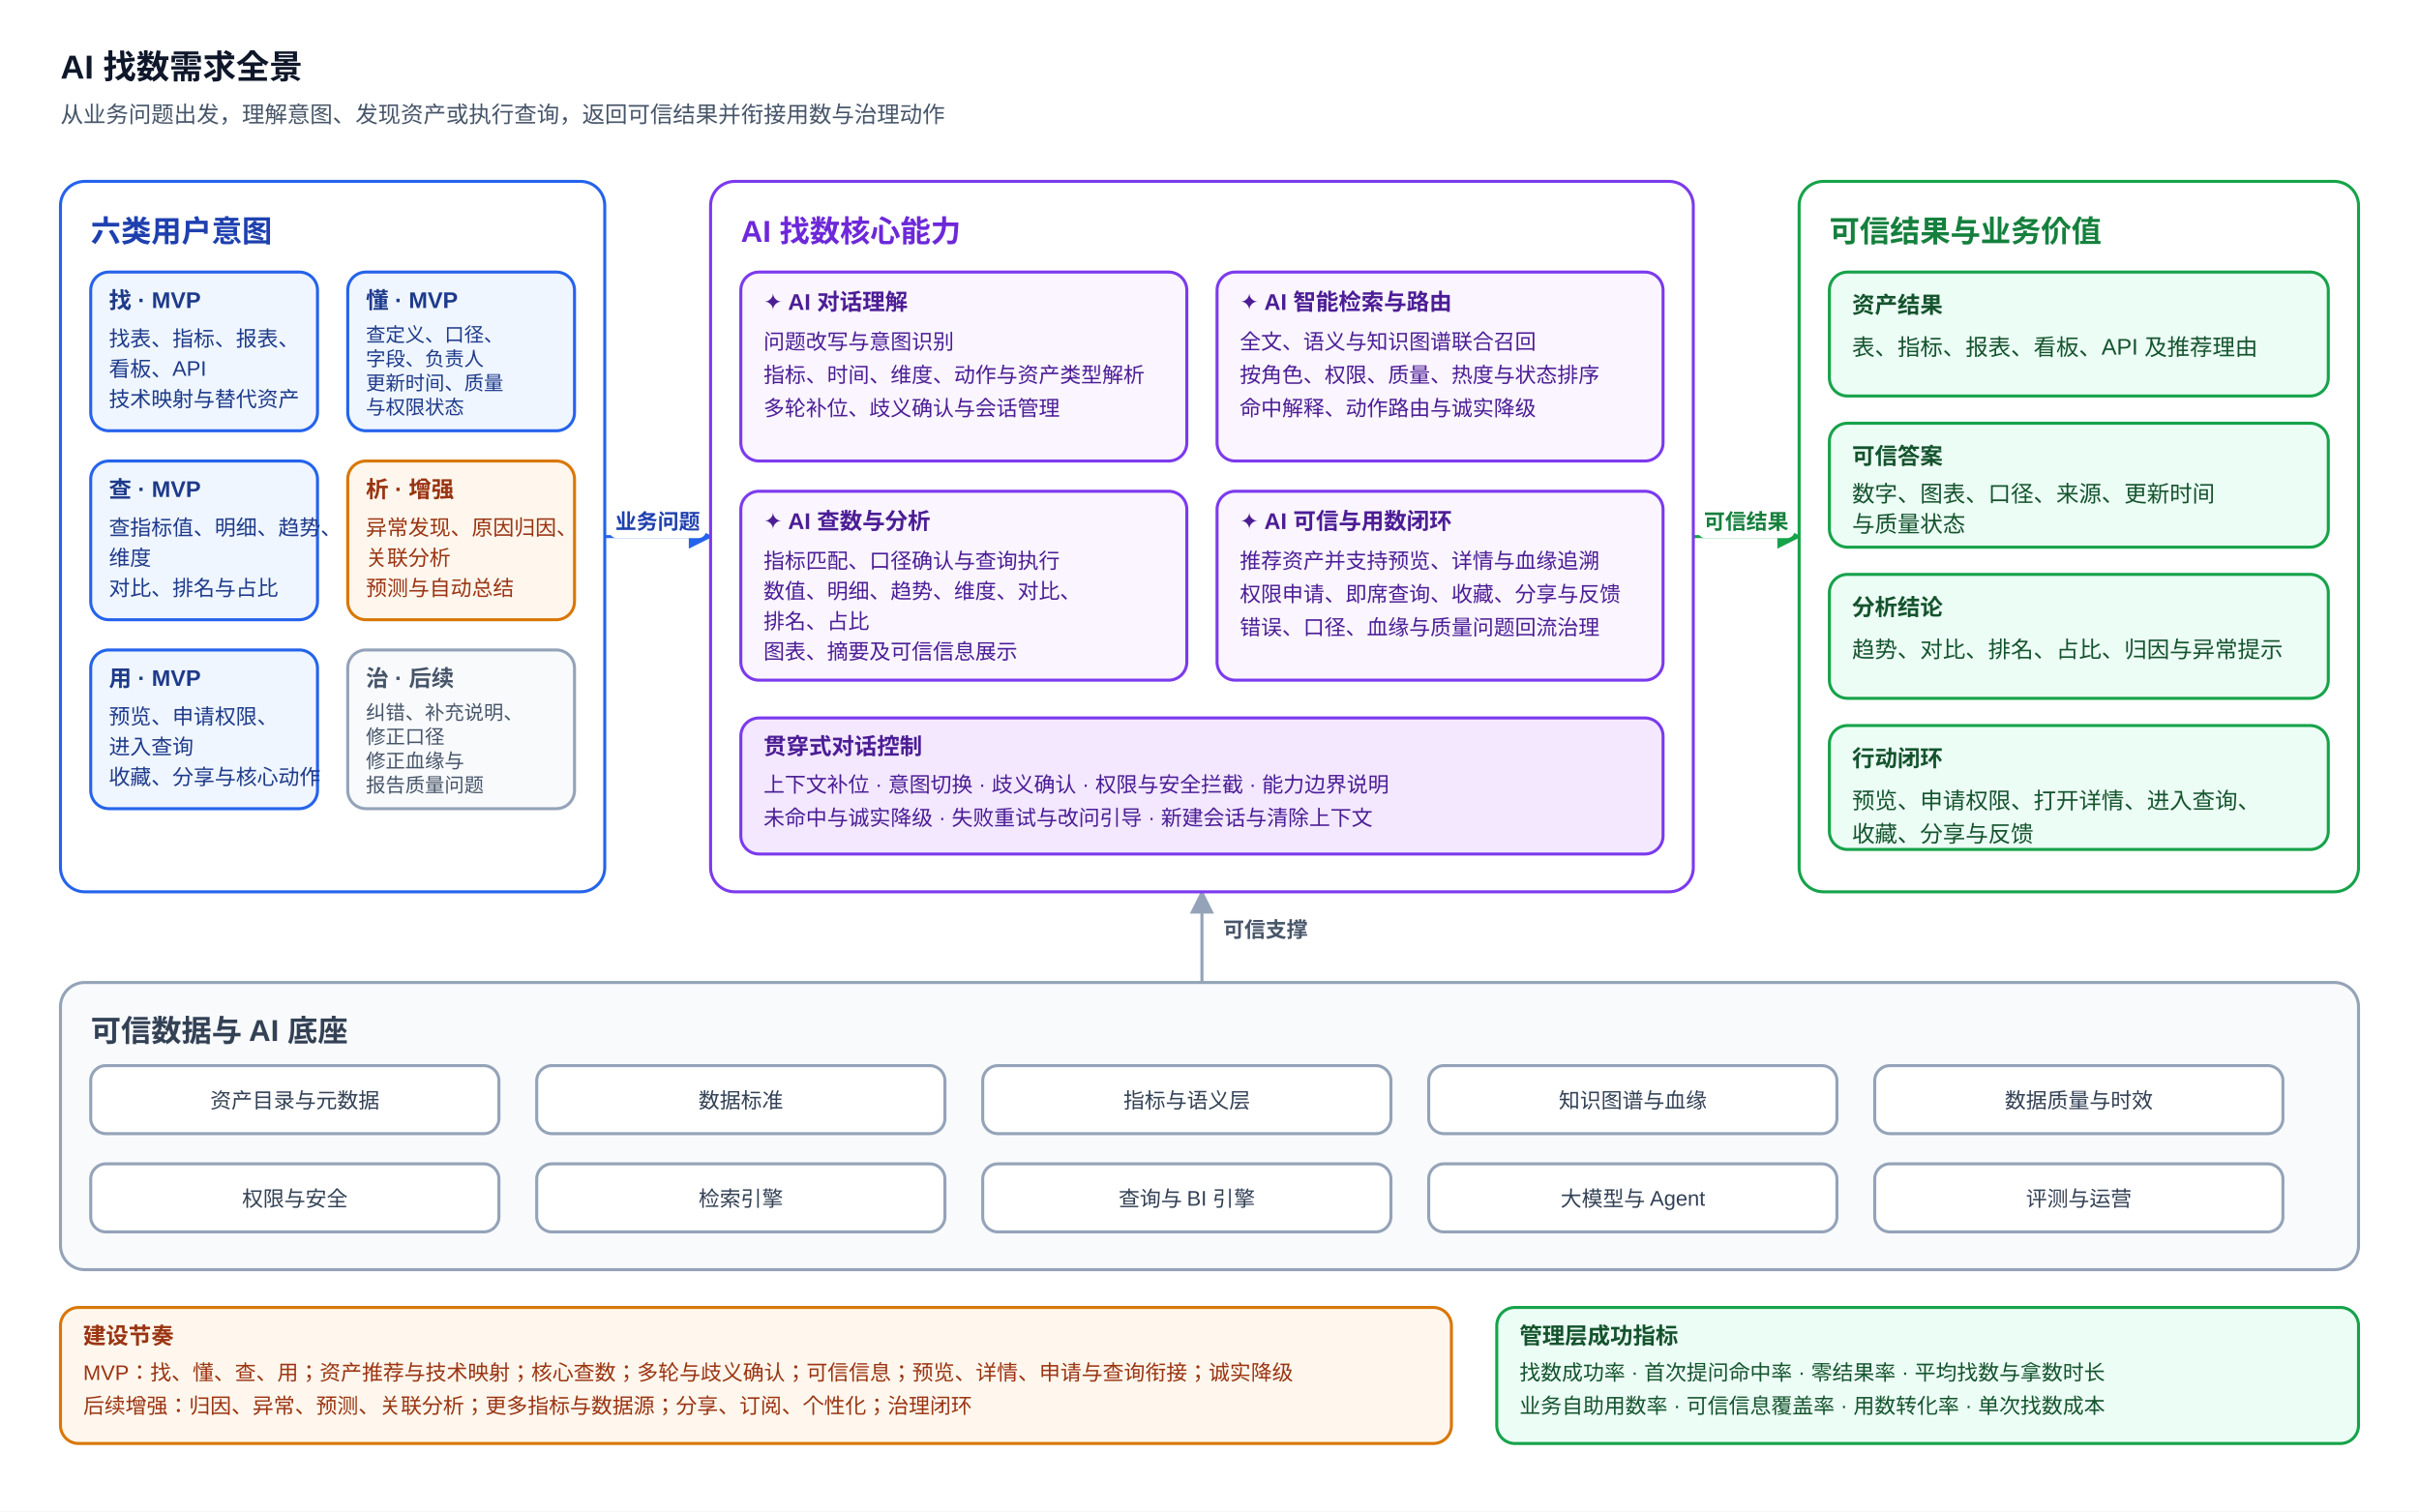
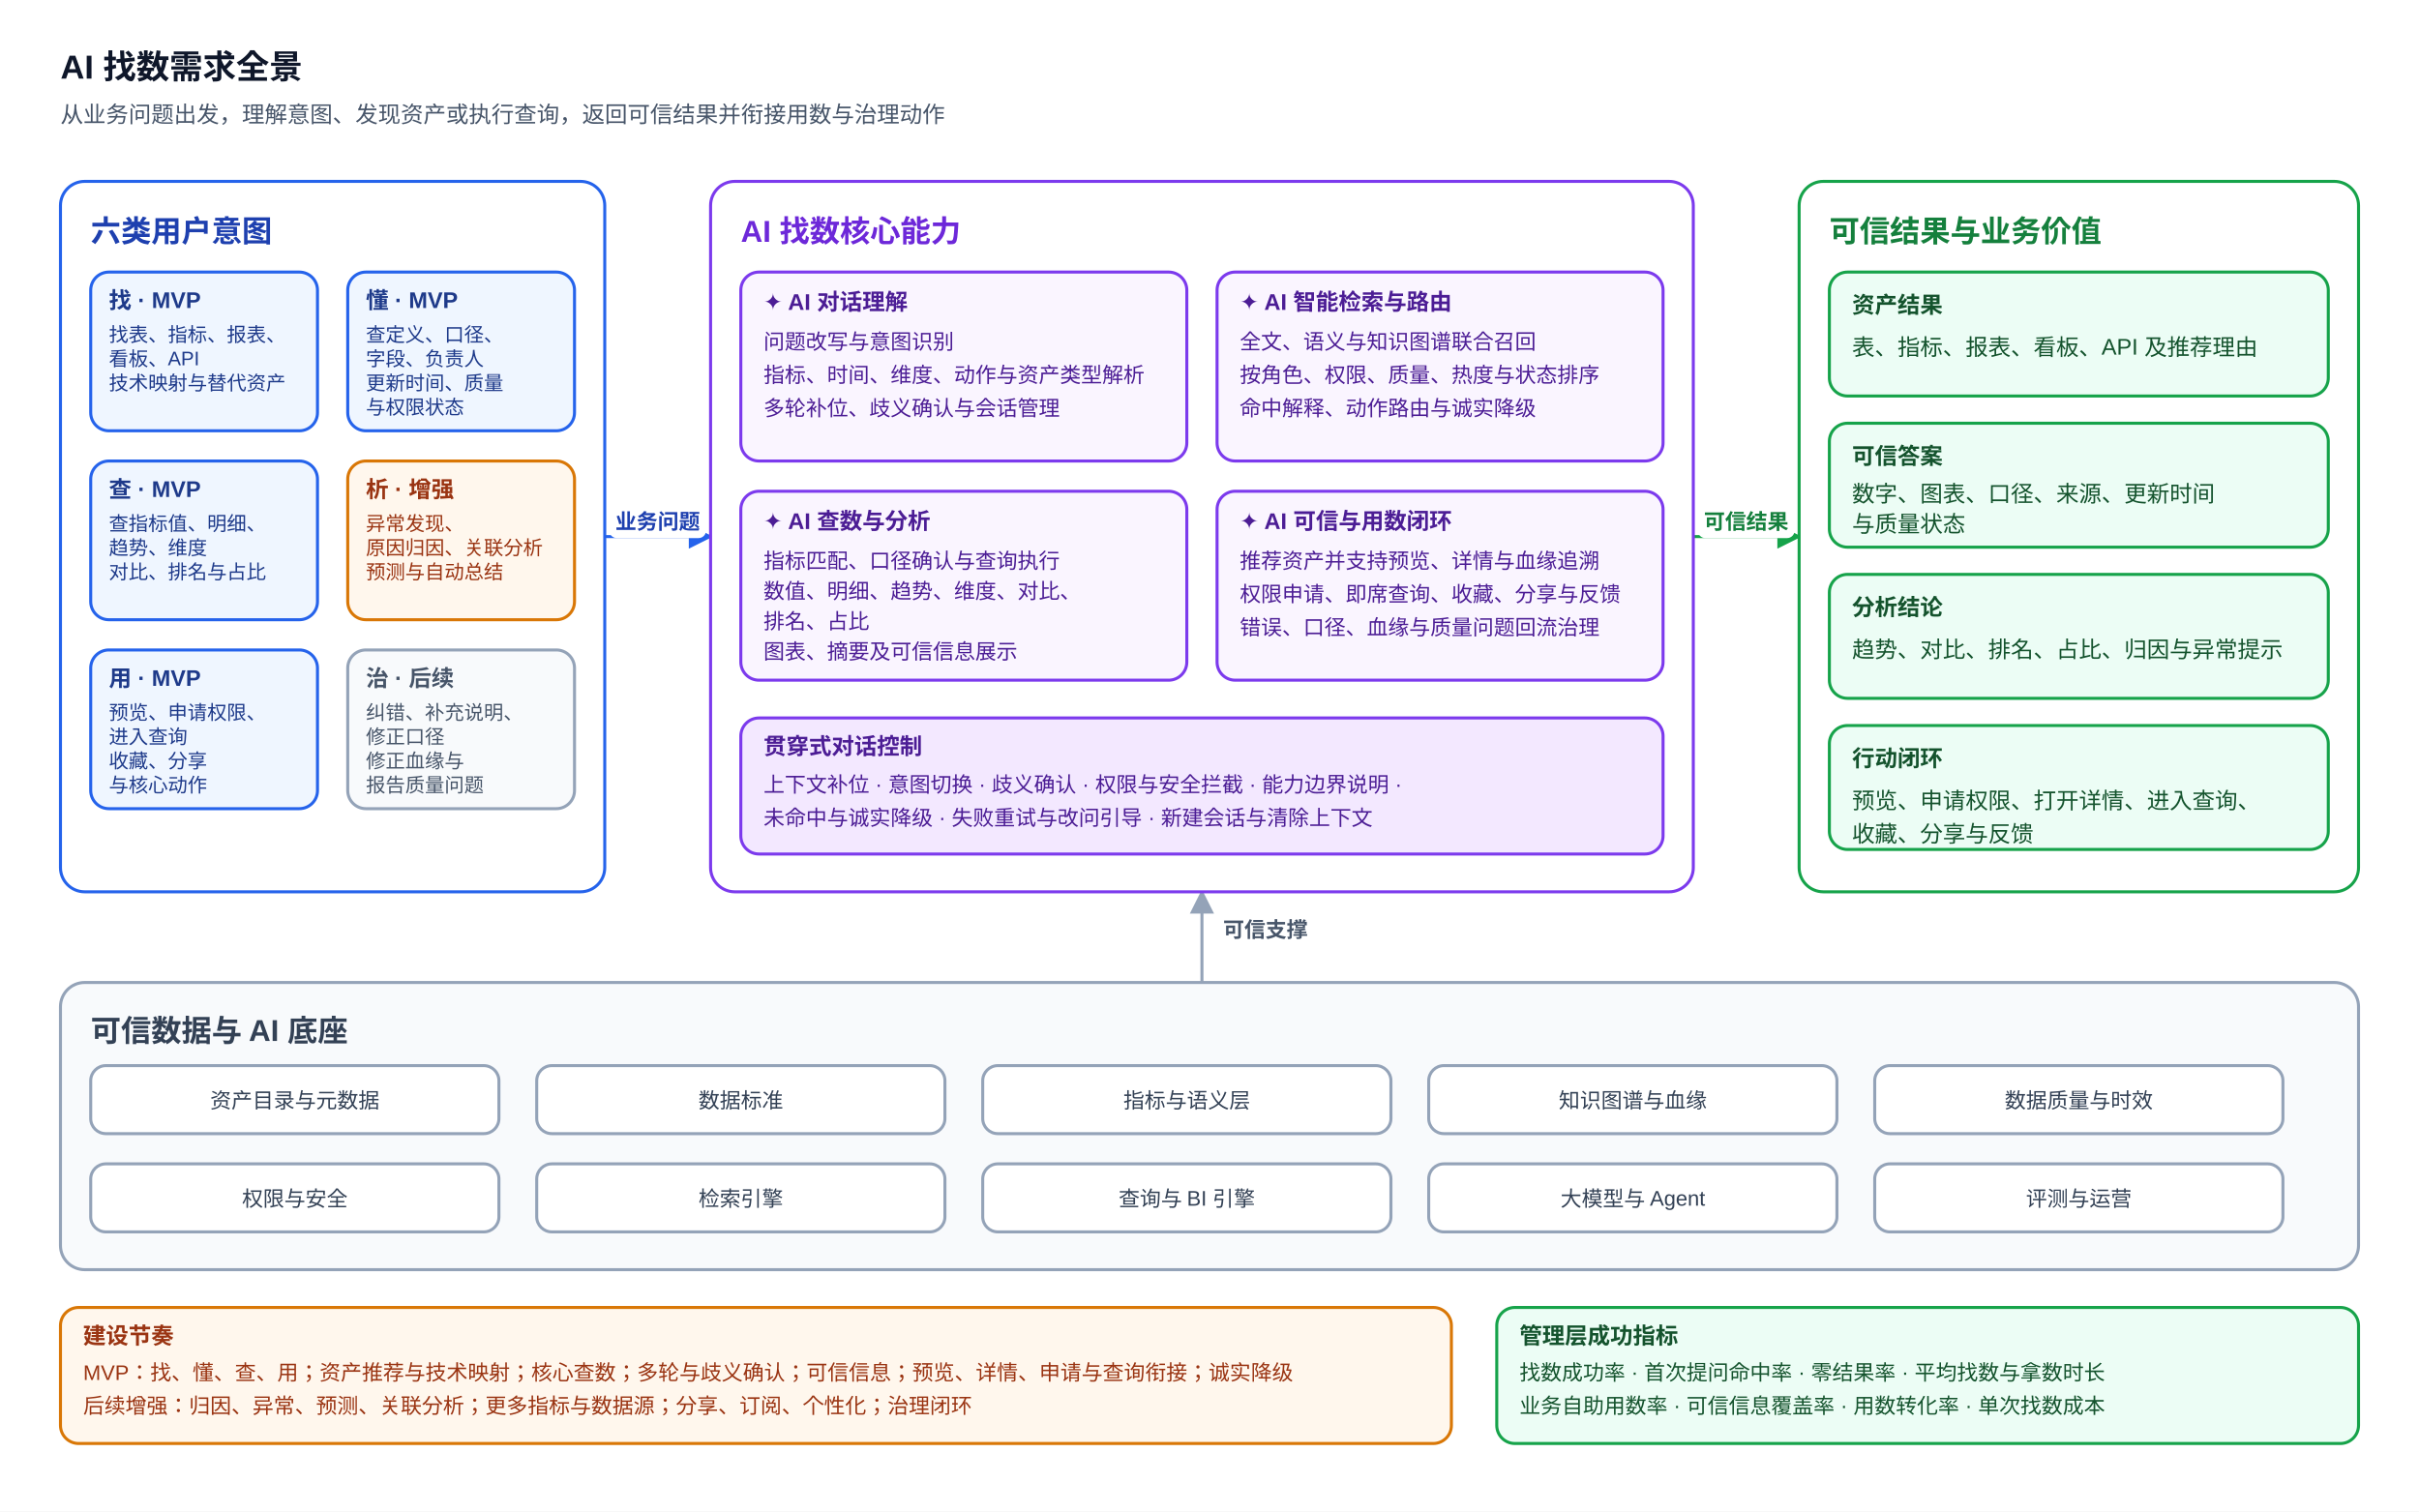
<svg xmlns="http://www.w3.org/2000/svg" width="1600" height="1000" viewBox="0 0 1600 1000">
  <defs>
    <marker id="arrow-blue" viewBox="0 0 10 10" refX="9" refY="5" markerWidth="8" markerHeight="8" orient="auto-start-reverse">
      <path d="M 0 0 L 10 5 L 0 10 z" fill="#2563EB" />
    </marker>
    <marker id="arrow-green" viewBox="0 0 10 10" refX="9" refY="5" markerWidth="8" markerHeight="8" orient="auto-start-reverse">
      <path d="M 0 0 L 10 5 L 0 10 z" fill="#16A34A" />
    </marker>
    <marker id="arrow-gray" viewBox="0 0 10 10" refX="9" refY="5" markerWidth="8" markerHeight="8" orient="auto-start-reverse">
      <path d="M 0 0 L 10 5 L 0 10 z" fill="#94A3B8" />
    </marker>
    <style>
      text { font-family: Arial, "PingFang SC", "Microsoft YaHei", sans-serif; }
      .title { font-size: 22px; font-weight: 700; fill: #0F172A; }
      .subtitle { font-size: 15px; fill: #475569; }
      .section-title { font-size: 20px; font-weight: 700; }
      .card-title { font-size: 15px; font-weight: 700; }
      .body { font-size: 14px; }
      .body-15 { font-size: 15px; }
      .intent-text { fill: #1E3A8A; }
      .purple-text { fill: #4C1D95; }
      .green-text { fill: #14532D; }
      .orange-text { fill: #9A3412; }
      .gray-text { fill: #334155; }
      .later-text { fill: #475569; }
      .edge-label { font-size: 14px; font-weight: 700; }
    </style>
  </defs>
  <rect width="1600" height="1000" fill="#FFFFFF" />
  <text class="title" x="40" y="52">AI 找数需求全景</text>
  <text class="subtitle" x="40" y="81">从业务问题出发，理解意图、发现资产或执行查询，返回可信结果并衔接用数与治理动作</text>
  <path d="M 400 355 H 470" fill="none" stroke="#2563EB" stroke-width="2" marker-end="url(#arrow-blue)" />
  <rect x="403" y="334" width="64" height="22" rx="5" fill="#FFFFFF" />
  <text class="edge-label" x="435" y="350" text-anchor="middle" fill="#1E40AF">业务问题</text>
  <path d="M 1120 355 H 1190" fill="none" stroke="#16A34A" stroke-width="2" marker-end="url(#arrow-green)" />
  <rect x="1123" y="334" width="64" height="22" rx="5" fill="#FFFFFF" />
  <text class="edge-label" x="1155" y="350" text-anchor="middle" fill="#15803D">可信结果</text>
  <path d="M 795 650 V 590" fill="none" stroke="#94A3B8" stroke-width="2" marker-end="url(#arrow-gray)" />
  <rect x="805" y="604" width="64" height="22" rx="5" fill="#FFFFFF" />
  <text class="edge-label" x="837" y="620" text-anchor="middle" fill="#475569">可信支撑</text>
  <rect x="40" y="120" width="360" height="470" rx="16" fill="#FFFFFF" stroke="#2563EB" stroke-width="2" />
  <text class="section-title" x="60" y="160" fill="#1E40AF">六类用户意图</text>
  <rect x="60" y="180" width="150" height="105" rx="12" fill="#EFF6FF" stroke="#2563EB" stroke-width="2" />
-   <text class="intent-text body" x="72" y="204">
+   <text class="intent-text" x="72" y="204" font-size="13">
    <tspan class="card-title" x="72" dy="0">找 · MVP</tspan>
-     <tspan x="72" dy="25">找表、指标、报表、</tspan>
-     <tspan x="72" dy="20">看板、API</tspan>
-     <tspan x="72" dy="20">技术映射与替代资产</tspan>
+     <tspan x="72" dy="22">找表、指标、报表、</tspan>
+     <tspan x="72" dy="16">看板、API</tspan>
+     <tspan x="72" dy="16">技术映射与替代资产</tspan>
  </text>
  <rect x="230" y="180" width="150" height="105" rx="12" fill="#EFF6FF" stroke="#2563EB" stroke-width="2" />
  <text class="intent-text" x="242" y="204" font-size="13">
    <tspan class="card-title" x="242" dy="0">懂 · MVP</tspan>
    <tspan x="242" dy="22">查定义、口径、</tspan>
    <tspan x="242" dy="16">字段、负责人</tspan>
    <tspan x="242" dy="16">更新时间、质量</tspan>
    <tspan x="242" dy="16">与权限状态</tspan>
  </text>
  <rect x="60" y="305" width="150" height="105" rx="12" fill="#EFF6FF" stroke="#2563EB" stroke-width="2" />
-   <text class="intent-text body" x="72" y="329">
+   <text class="intent-text" x="72" y="329" font-size="13">
    <tspan class="card-title" x="72" dy="0">查 · MVP</tspan>
-     <tspan x="72" dy="25">查指标值、明细、趋势、</tspan>
-     <tspan x="72" dy="20">维度</tspan>
-     <tspan x="72" dy="20">对比、排名与占比</tspan>
+     <tspan x="72" dy="22">查指标值、明细、</tspan>
+     <tspan x="72" dy="16">趋势、维度</tspan>
+     <tspan x="72" dy="16">对比、排名与占比</tspan>
  </text>
  <rect x="230" y="305" width="150" height="105" rx="12" fill="#FFF7ED" stroke="#D97706" stroke-width="2" />
-   <text class="orange-text body" x="242" y="329">
+   <text class="orange-text" x="242" y="329" font-size="13">
    <tspan class="card-title" x="242" dy="0">析 · 增强</tspan>
-     <tspan x="242" dy="25">异常发现、原因归因、</tspan>
-     <tspan x="242" dy="20">关联分析</tspan>
-     <tspan x="242" dy="20">预测与自动总结</tspan>
+     <tspan x="242" dy="22">异常发现、</tspan>
+     <tspan x="242" dy="16">原因归因、关联分析</tspan>
+     <tspan x="242" dy="16">预测与自动总结</tspan>
  </text>
  <rect x="60" y="430" width="150" height="105" rx="12" fill="#EFF6FF" stroke="#2563EB" stroke-width="2" />
-   <text class="intent-text body" x="72" y="454">
+   <text class="intent-text" x="72" y="454" font-size="13">
    <tspan class="card-title" x="72" dy="0">用 · MVP</tspan>
-     <tspan x="72" dy="25">预览、申请权限、</tspan>
-     <tspan x="72" dy="20">进入查询</tspan>
-     <tspan x="72" dy="20">收藏、分享与核心动作</tspan>
+     <tspan x="72" dy="22">预览、申请权限、</tspan>
+     <tspan x="72" dy="16">进入查询</tspan>
+     <tspan x="72" dy="16">收藏、分享</tspan>
+     <tspan x="72" dy="16">与核心动作</tspan>
  </text>
  <rect x="230" y="430" width="150" height="105" rx="12" fill="#F8FAFC" stroke="#94A3B8" stroke-width="2" />
  <text class="later-text" x="242" y="454" font-size="13">
    <tspan class="card-title" x="242" dy="0">治 · 后续</tspan>
    <tspan x="242" dy="22">纠错、补充说明、</tspan>
    <tspan x="242" dy="16">修正口径</tspan>
    <tspan x="242" dy="16">修正血缘与</tspan>
    <tspan x="242" dy="16">报告质量问题</tspan>
  </text>
  <rect x="470" y="120" width="650" height="470" rx="16" fill="#FFFFFF" stroke="#7C3AED" stroke-width="2" />
  <text class="section-title" x="490" y="160" fill="#6D28D9">AI 找数核心能力</text>
  <rect x="490" y="180" width="295" height="125" rx="12" fill="#FAF5FF" stroke="#7C3AED" stroke-width="2" />
  <text class="purple-text body" x="505" y="205">
    <tspan class="card-title" x="505" dy="0">✦ AI 对话理解</tspan>
    <tspan x="505" dy="26">问题改写与意图识别</tspan>
    <tspan x="505" dy="22">指标、时间、维度、动作与资产类型解析</tspan>
    <tspan x="505" dy="22">多轮补位、歧义确认与会话管理</tspan>
  </text>
  <rect x="805" y="180" width="295" height="125" rx="12" fill="#FAF5FF" stroke="#7C3AED" stroke-width="2" />
  <text class="purple-text body" x="820" y="205">
    <tspan class="card-title" x="820" dy="0">✦ AI 智能检索与路由</tspan>
    <tspan x="820" dy="26">全文、语义与知识图谱联合召回</tspan>
    <tspan x="820" dy="22">按角色、权限、质量、热度与状态排序</tspan>
    <tspan x="820" dy="22">命中解释、动作路由与诚实降级</tspan>
  </text>
  <rect x="490" y="325" width="295" height="125" rx="12" fill="#FAF5FF" stroke="#7C3AED" stroke-width="2" />
  <text class="purple-text body" x="505" y="350">
    <tspan class="card-title" x="505" dy="0">✦ AI 查数与分析</tspan>
    <tspan x="505" dy="26">指标匹配、口径确认与查询执行</tspan>
    <tspan x="505" dy="20">数值、明细、趋势、维度、对比、</tspan>
    <tspan x="505" dy="20">排名、占比</tspan>
    <tspan x="505" dy="20">图表、摘要及可信信息展示</tspan>
  </text>
  <rect x="805" y="325" width="295" height="125" rx="12" fill="#FAF5FF" stroke="#7C3AED" stroke-width="2" />
  <text class="purple-text body" x="820" y="350">
    <tspan class="card-title" x="820" dy="0">✦ AI 可信与用数闭环</tspan>
    <tspan x="820" dy="26">推荐资产并支持预览、详情与血缘追溯</tspan>
    <tspan x="820" dy="22">权限申请、即席查询、收藏、分享与反馈</tspan>
    <tspan x="820" dy="22">错误、口径、血缘与质量问题回流治理</tspan>
  </text>
  <rect x="490" y="475" width="610" height="90" rx="12" fill="#F3E8FF" stroke="#7C3AED" stroke-width="2" />
  <text class="purple-text body" x="505" y="499">
    <tspan class="card-title" x="505" dy="0">贯穿式对话控制</tspan>
-     <tspan x="505" dy="25">上下文补位 · 意图切换 · 歧义确认 · 权限与安全拦截 · 能力边界说明</tspan>
+     <tspan x="505" dy="25">上下文补位 · 意图切换 · 歧义确认 · 权限与安全拦截 · 能力边界说明 ·</tspan>
    <tspan x="505" dy="22">未命中与诚实降级 · 失败重试与改问引导 · 新建会话与清除上下文</tspan>
  </text>
  <rect x="1190" y="120" width="370" height="470" rx="16" fill="#FFFFFF" stroke="#16A34A" stroke-width="2" />
  <text class="section-title" x="1210" y="160" fill="#15803D">可信结果与业务价值</text>
  <rect x="1210" y="180" width="330" height="82" rx="12" fill="#ECFDF5" stroke="#16A34A" stroke-width="2" />
  <text class="green-text body-15" x="1225" y="207">
    <tspan class="card-title" x="1225" dy="0">资产结果</tspan>
    <tspan x="1225" dy="28">表、指标、报表、看板、API 及推荐理由</tspan>
  </text>
  <rect x="1210" y="280" width="330" height="82" rx="12" fill="#ECFDF5" stroke="#16A34A" stroke-width="2" />
  <text class="green-text body-15" x="1225" y="307">
    <tspan class="card-title" x="1225" dy="0">可信答案</tspan>
    <tspan x="1225" dy="25">数字、图表、口径、来源、更新时间</tspan>
    <tspan x="1225" dy="20">与质量状态</tspan>
  </text>
  <rect x="1210" y="380" width="330" height="82" rx="12" fill="#ECFDF5" stroke="#16A34A" stroke-width="2" />
  <text class="green-text body-15" x="1225" y="407">
    <tspan class="card-title" x="1225" dy="0">分析结论</tspan>
    <tspan x="1225" dy="28">趋势、对比、排名、占比、归因与异常提示</tspan>
  </text>
  <rect x="1210" y="480" width="330" height="82" rx="12" fill="#ECFDF5" stroke="#16A34A" stroke-width="2" />
  <text class="green-text body-15" x="1225" y="507">
    <tspan class="card-title" x="1225" dy="0">行动闭环</tspan>
    <tspan x="1225" dy="28">预览、申请权限、打开详情、进入查询、</tspan>
    <tspan x="1225" dy="22">收藏、分享与反馈</tspan>
  </text>
  <rect x="40" y="650" width="1520" height="190" rx="16" fill="#F8FAFC" stroke="#94A3B8" stroke-width="2" />
  <text class="section-title" x="60" y="689" fill="#334155">可信数据与 AI 底座</text>
  <rect x="60" y="705" width="270" height="45" rx="10" fill="#FFFFFF" stroke="#94A3B8" stroke-width="2" />
  <text class="gray-text body" x="195" y="733" text-anchor="middle">资产目录与元数据</text>
  <rect x="355" y="705" width="270" height="45" rx="10" fill="#FFFFFF" stroke="#94A3B8" stroke-width="2" />
  <text class="gray-text body" x="490" y="733" text-anchor="middle">数据标准</text>
  <rect x="650" y="705" width="270" height="45" rx="10" fill="#FFFFFF" stroke="#94A3B8" stroke-width="2" />
  <text class="gray-text body" x="785" y="733" text-anchor="middle">指标与语义层</text>
  <rect x="945" y="705" width="270" height="45" rx="10" fill="#FFFFFF" stroke="#94A3B8" stroke-width="2" />
  <text class="gray-text body" x="1080" y="733" text-anchor="middle">知识图谱与血缘</text>
  <rect x="1240" y="705" width="270" height="45" rx="10" fill="#FFFFFF" stroke="#94A3B8" stroke-width="2" />
  <text class="gray-text body" x="1375" y="733" text-anchor="middle">数据质量与时效</text>
  <rect x="60" y="770" width="270" height="45" rx="10" fill="#FFFFFF" stroke="#94A3B8" stroke-width="2" />
  <text class="gray-text body" x="195" y="798" text-anchor="middle">权限与安全</text>
  <rect x="355" y="770" width="270" height="45" rx="10" fill="#FFFFFF" stroke="#94A3B8" stroke-width="2" />
  <text class="gray-text body" x="490" y="798" text-anchor="middle">检索引擎</text>
  <rect x="650" y="770" width="270" height="45" rx="10" fill="#FFFFFF" stroke="#94A3B8" stroke-width="2" />
  <text class="gray-text body" x="785" y="798" text-anchor="middle">查询与 BI 引擎</text>
  <rect x="945" y="770" width="270" height="45" rx="10" fill="#FFFFFF" stroke="#94A3B8" stroke-width="2" />
  <text class="gray-text body" x="1080" y="798" text-anchor="middle">大模型与 Agent</text>
  <rect x="1240" y="770" width="270" height="45" rx="10" fill="#FFFFFF" stroke="#94A3B8" stroke-width="2" />
  <text class="gray-text body" x="1375" y="798" text-anchor="middle">评测与运营</text>
  <rect x="40" y="865" width="920" height="90" rx="12" fill="#FFF7ED" stroke="#D97706" stroke-width="2" />
  <text class="orange-text body" x="55" y="889">
    <tspan class="card-title" x="55" dy="0">建设节奏</tspan>
    <tspan x="55" dy="24">MVP：找、懂、查、用；资产推荐与技术映射；核心查数；多轮与歧义确认；可信信息；预览、详情、申请与查询衔接；诚实降级</tspan>
    <tspan x="55" dy="22">后续增强：归因、异常、预测、关联分析；更多指标与数据源；分享、订阅、个性化；治理闭环</tspan>
  </text>
  <rect x="990" y="865" width="570" height="90" rx="12" fill="#ECFDF5" stroke="#16A34A" stroke-width="2" />
  <text class="green-text body" x="1005" y="889">
    <tspan class="card-title" x="1005" dy="0">管理层成功指标</tspan>
    <tspan x="1005" dy="24">找数成功率 · 首次提问命中率 · 零结果率 · 平均找数与拿数时长</tspan>
    <tspan x="1005" dy="22">业务自助用数率 · 可信信息覆盖率 · 用数转化率 · 单次找数成本</tspan>
  </text>
</svg>
